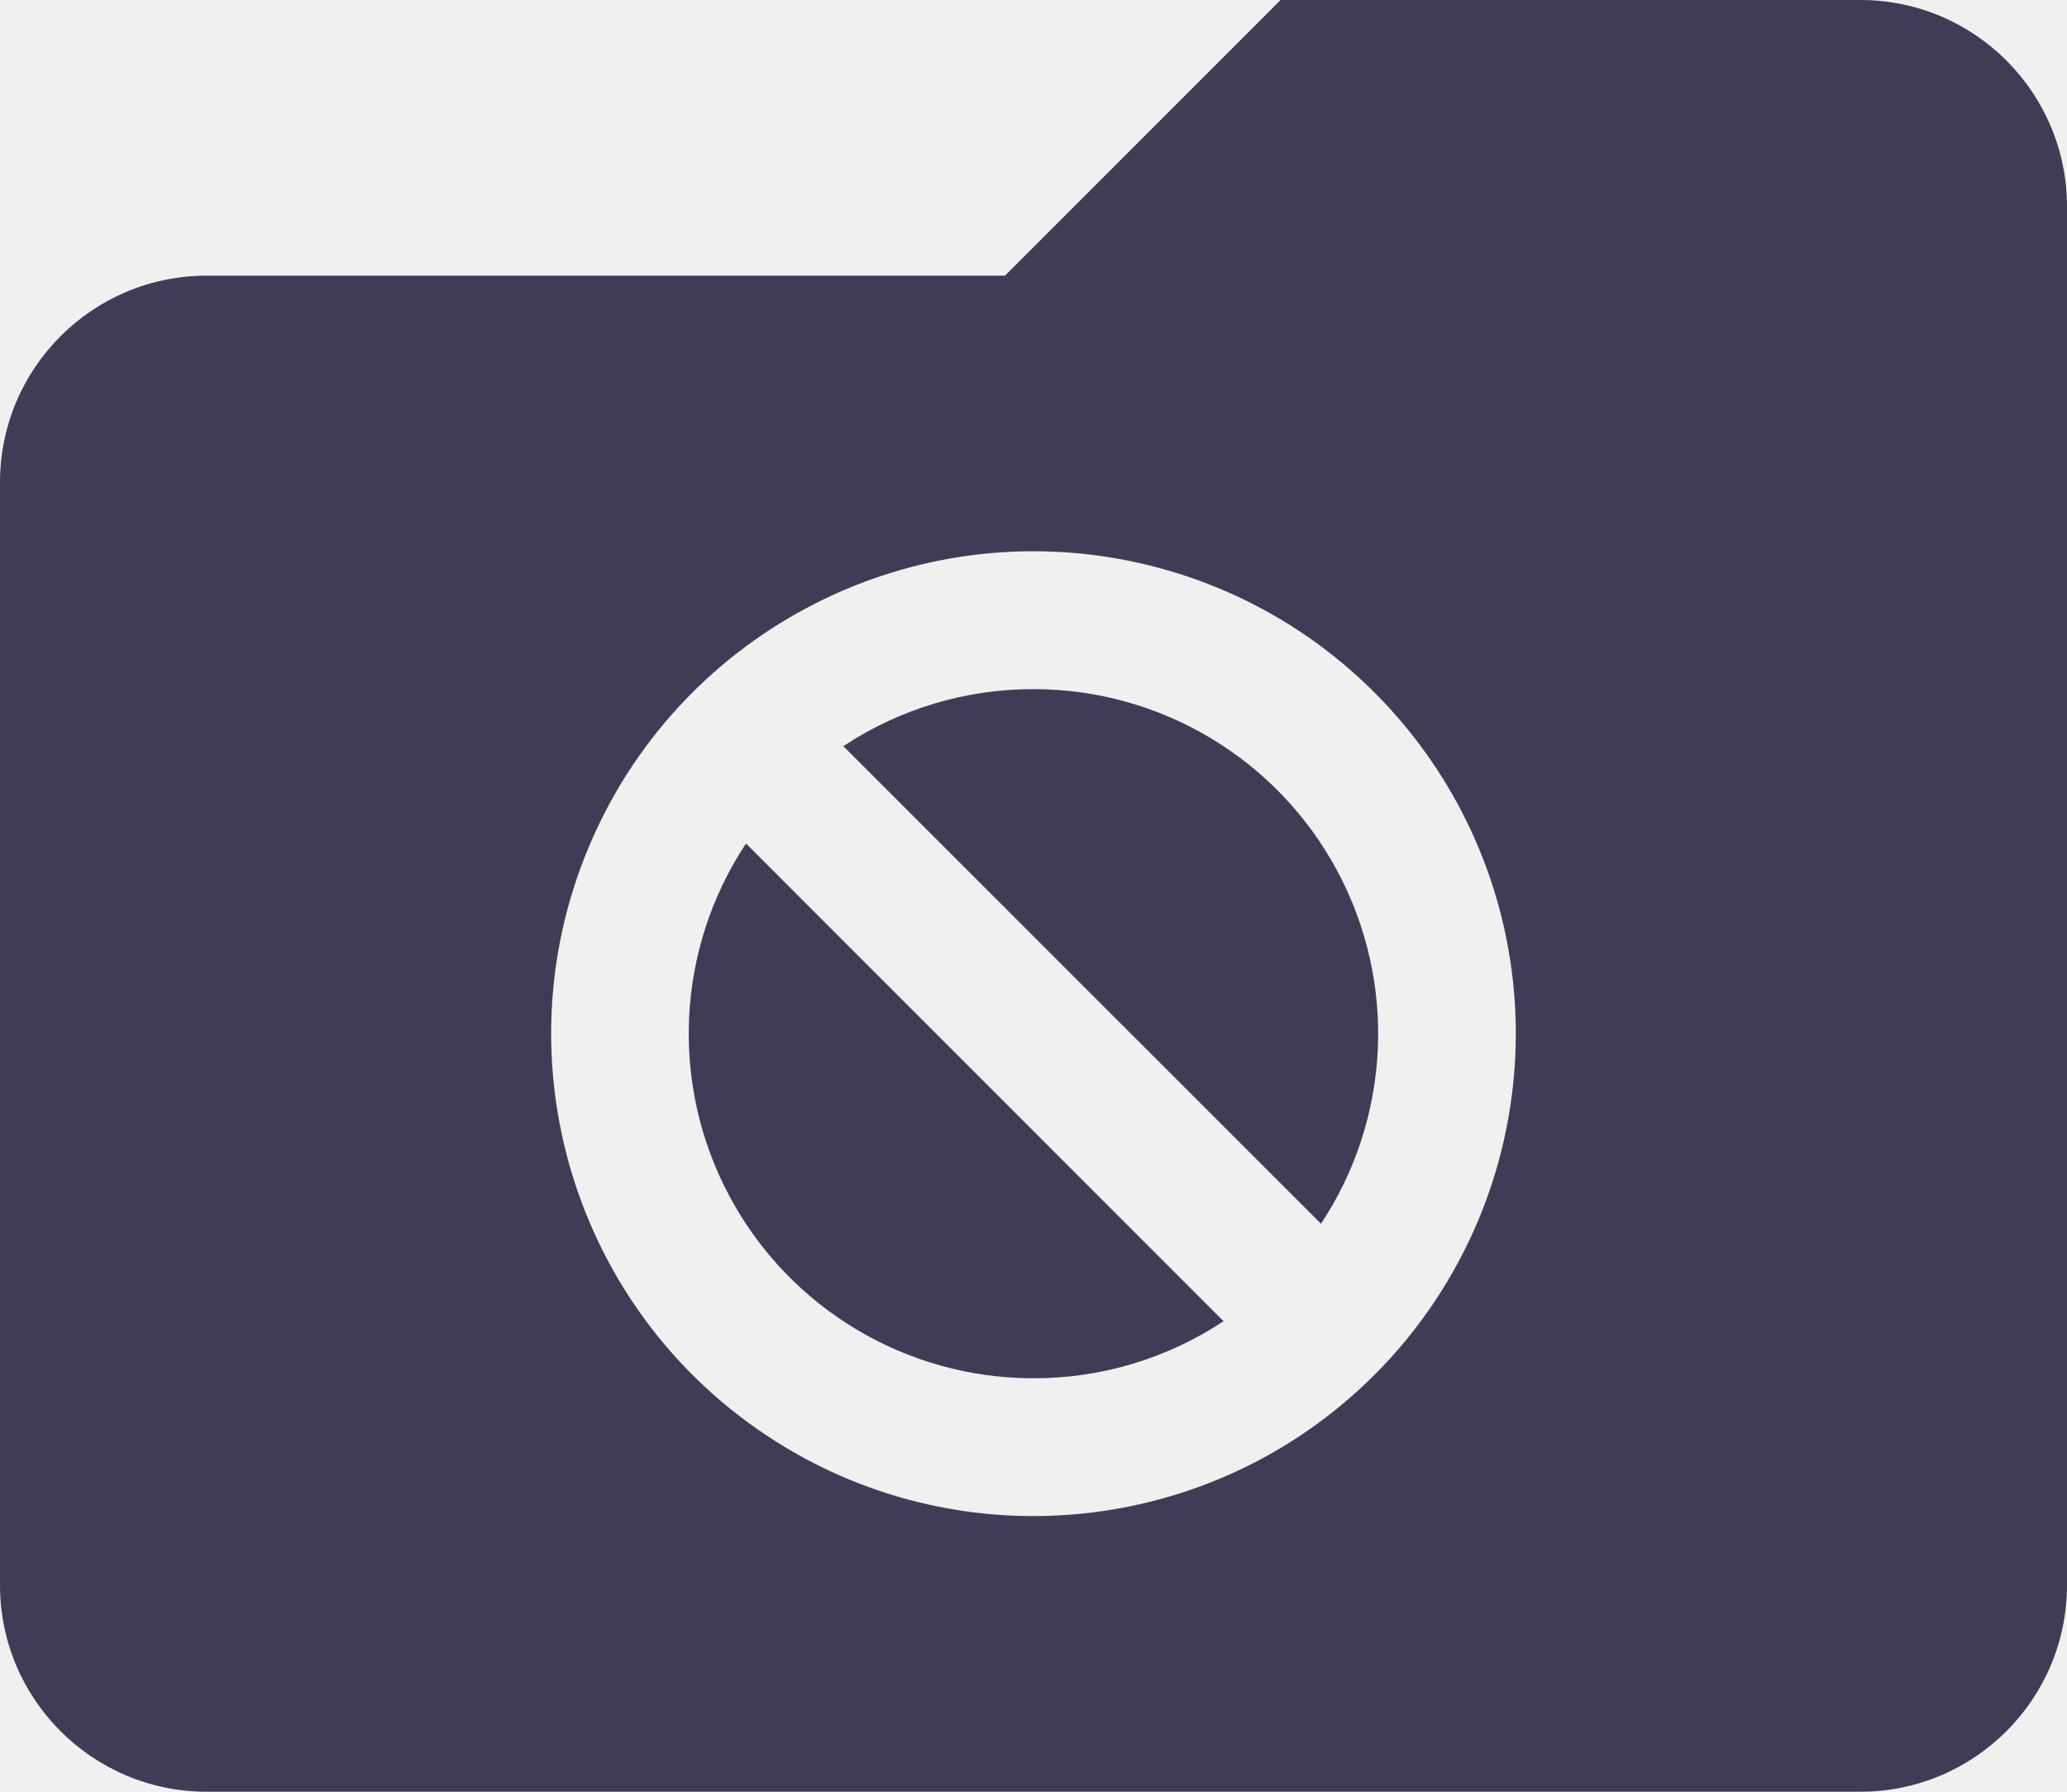
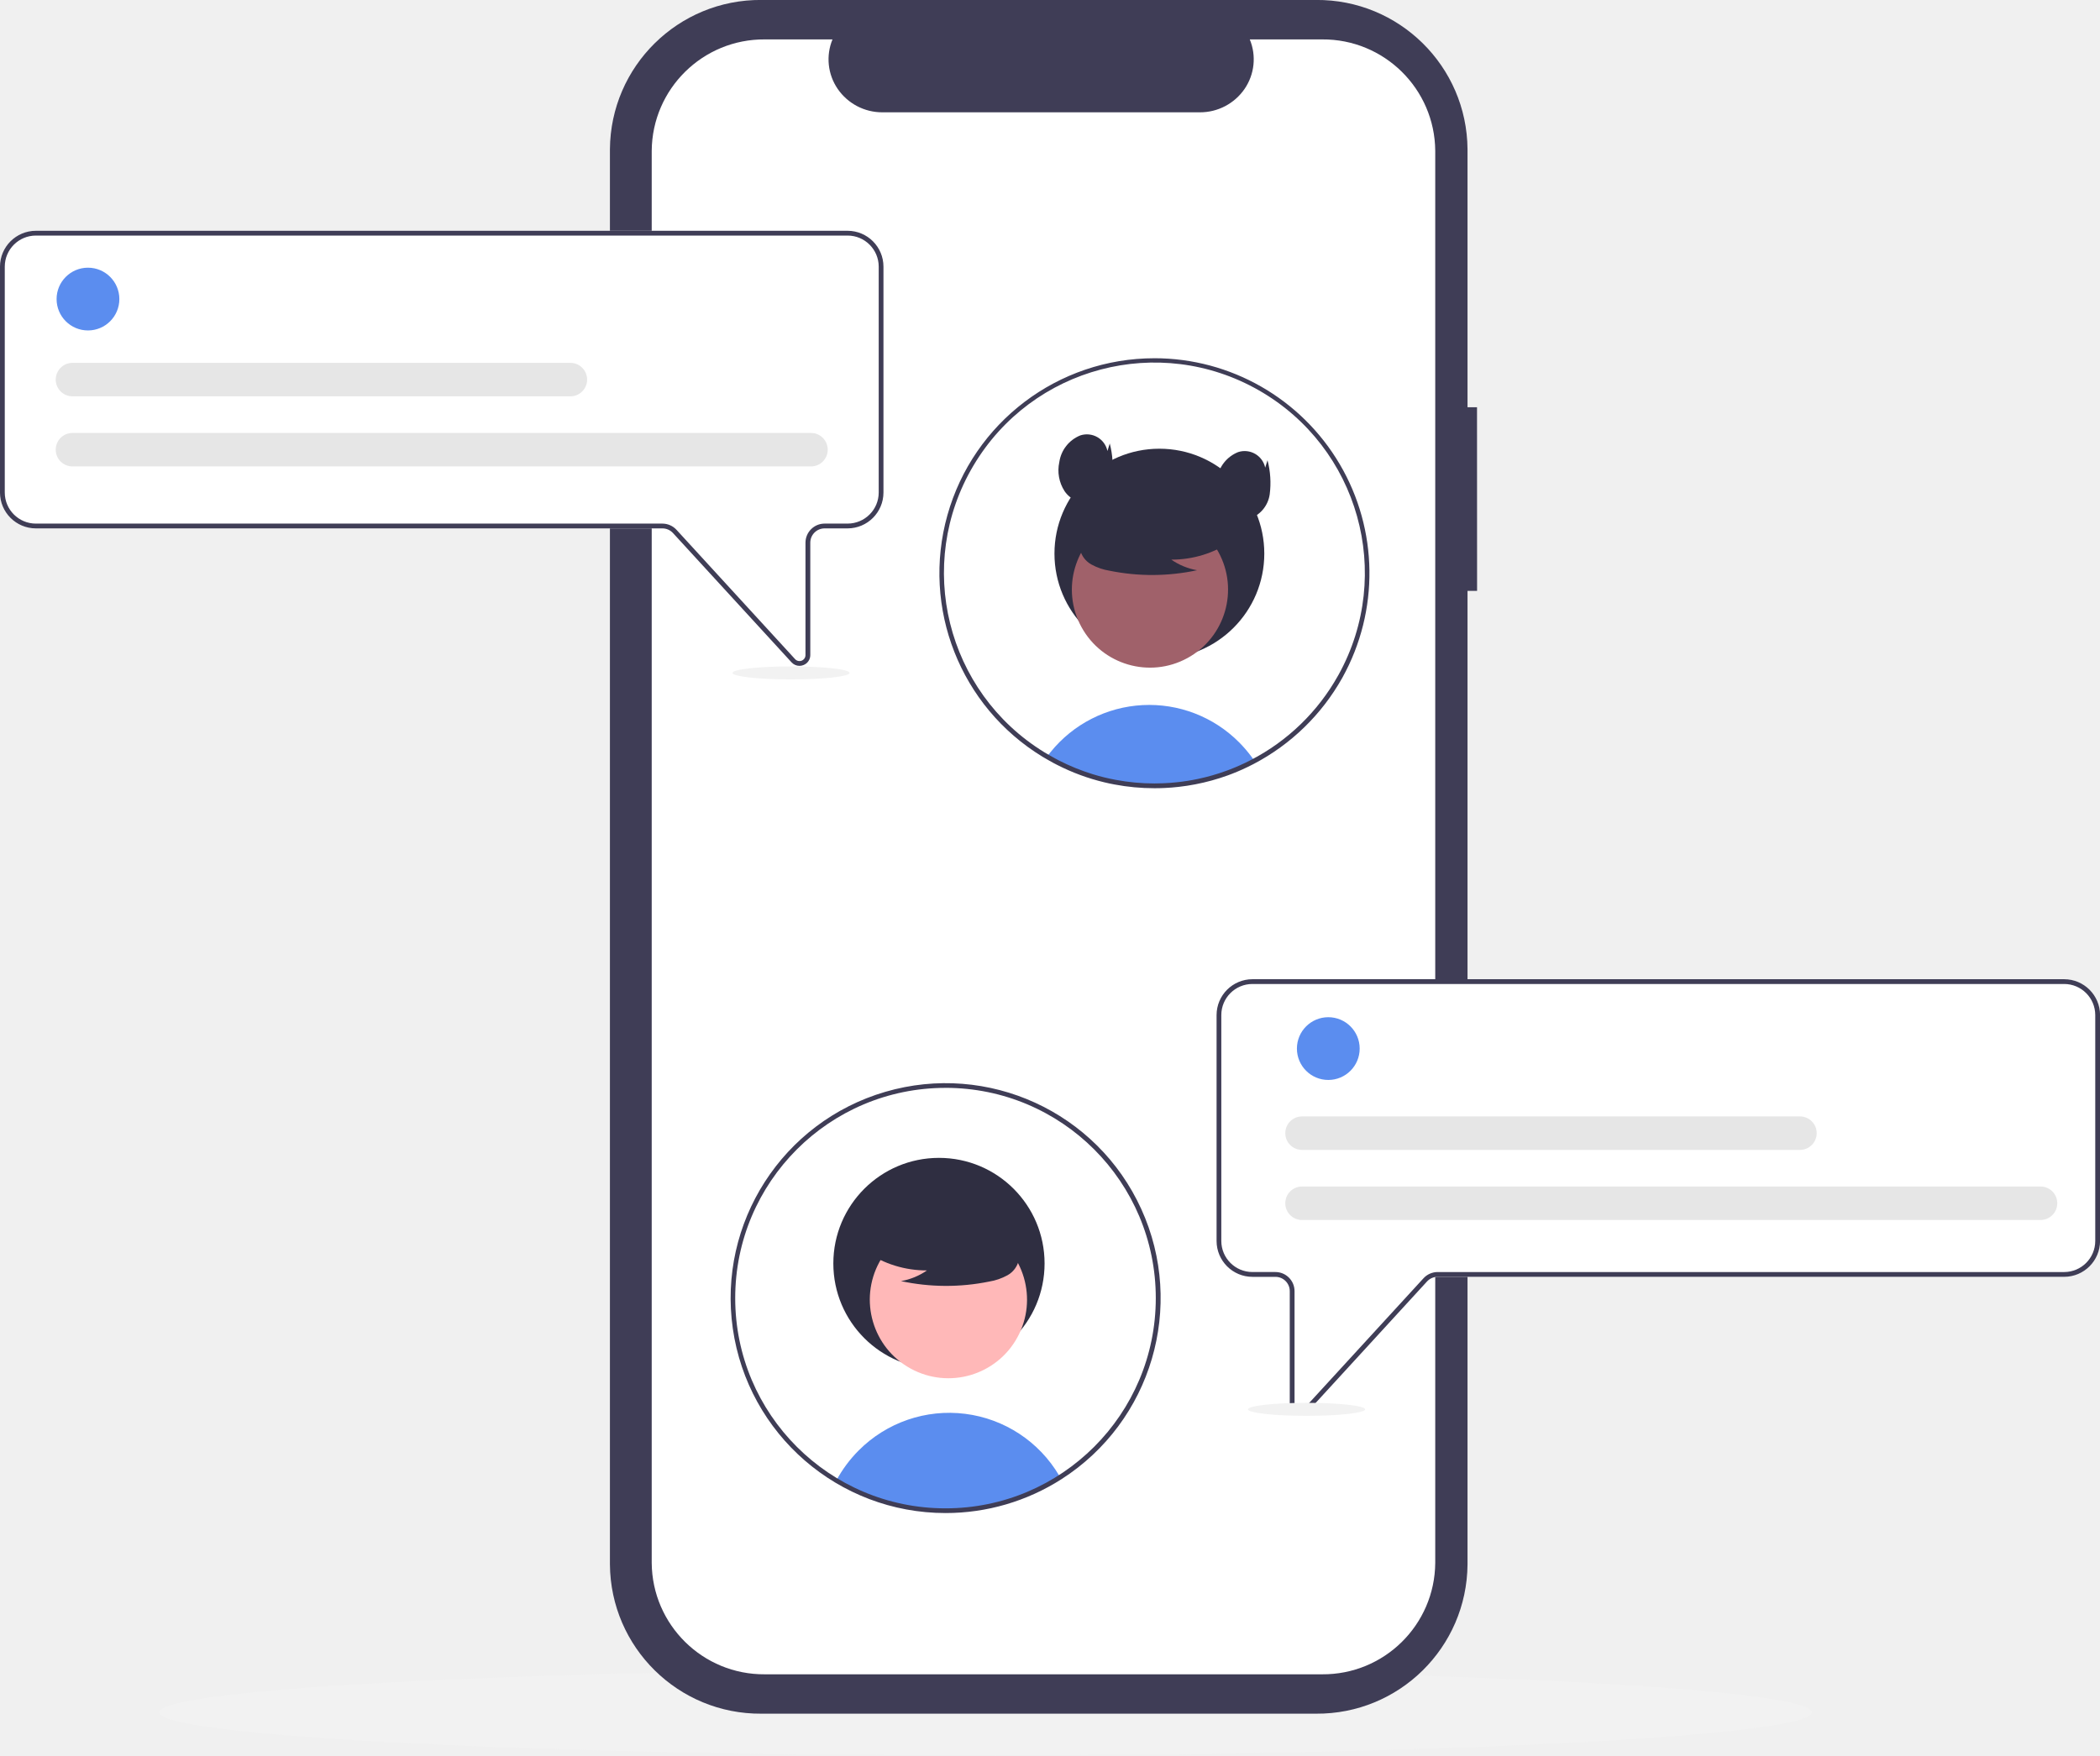
- <svg xmlns="http://www.w3.org/2000/svg" width="110" height="95.334" viewBox="0 0 110 95.334">
-   <g id="nofile" transform="translate(0 -7.333)">
-     <path id="패스_38" data-name="패스 38" d="M55,44A18.333,18.333,0,0,1,70.3,72.446L44.88,47.036A18.245,18.245,0,0,1,55,44Z" fill="#3F3D56" />
-     <path id="패스_39" data-name="패스 39" d="M55,80.667a18.246,18.246,0,0,0,10.113-3.036L39.7,52.213A18.333,18.333,0,0,0,55,80.667Z" fill="#3F3D56" />
-     <path id="패스_40" data-name="패스 40" d="M110,18.333a11,11,0,0,0-11-11H68.149L53.482,22H11A11,11,0,0,0,0,33V91.667a11,11,0,0,0,11,11H99a11,11,0,0,0,11-11Zm-29.333,44a25.667,25.667,0,1,0-7.518,18.149,25.667,25.667,0,0,0,7.518-18.149Z" fill="#3F3D56" fill-rule="evenodd" />
+ <svg xmlns="http://www.w3.org/2000/svg" width="161.468" height="135" viewBox="0 0 161.468 135">
+   <g id="_3-2" data-name="3-2" transform="translate(0 0)">
+     <ellipse id="타원_40" data-name="타원 40" cx="63.529" cy="3.307" rx="63.529" ry="3.307" transform="translate(12.244 128.386)" fill="#f2f2f2" />
+     <path id="패스_337" data-name="패스 337" d="M482.43,108.724H481.7V88.885A11.566,11.566,0,0,0,470.048,77.4H427.408A11.566,11.566,0,0,0,415.76,88.885V197.721A11.566,11.566,0,0,0,427.408,209.2h42.639A11.566,11.566,0,0,0,481.7,197.721V122.845h.735Z" transform="translate(-368.863 -77.403)" fill="#3f3d56" />
+     <path id="패스_338" data-name="패스 338" d="M493.5,102.466v108.6a8.635,8.635,0,0,1-8.7,8.569H441.955a8.635,8.635,0,0,1-8.7-8.569v-108.6a8.635,8.635,0,0,1,8.7-8.569h5.2a4.021,4.021,0,0,0,.4,3.807,4.152,4.152,0,0,0,3.429,1.8h24.427a4.152,4.152,0,0,0,3.429-1.8,4.021,4.021,0,0,0,.4-3.807H484.8a8.635,8.635,0,0,1,8.7,8.569Z" transform="translate(-383.145 -90.866)" fill="#fff" />
+     <path id="패스_339" data-name="패스 339" d="M615.544,381.114q-.427.223-.869.423-.4.182-.818.342l-.307.116a16.453,16.453,0,0,1-2.5.689q-.631.124-1.279.195-.535.061-1.08.086c-.259.013-.518.018-.779.018a16.5,16.5,0,0,1-3.079-.288c-.265-.048-.524-.1-.783-.167a16.31,16.31,0,0,1-3.614-1.334c-.1-.051-.206-.107-.309-.16-.153-.081-.3-.165-.45-.254.072-.1.149-.2.228-.292a9.743,9.743,0,0,1,14.49-.753,9.971,9.971,0,0,1,.93,1.077C615.4,380.91,615.474,381.011,615.544,381.114Z" transform="translate(-519.126 -322.648)" fill="#5b8def" />
+     <circle id="타원_41" data-name="타원 41" cx="8.067" cy="8.067" r="8.067" transform="translate(81.077 34.51)" fill="#2f2e41" />
+     <circle id="타원_42" data-name="타원 42" cx="6.004" cy="6.004" r="6.004" transform="translate(80.272 42.955) rotate(-28.663)" fill="#a0616a" />
+     <path id="패스_340" data-name="패스 340" d="M624.822,292.621a8.166,8.166,0,0,1-4.667,1.442,5,5,0,0,0,1.983.816,16.467,16.467,0,0,1-6.726.038,4.352,4.352,0,0,1-1.408-.484,1.782,1.782,0,0,1-.869-1.162,2.4,2.4,0,0,1,1.192-2.125,8.793,8.793,0,0,1,7.389-1.476,4.047,4.047,0,0,1,2.188,1.237,1.993,1.993,0,0,1,.184,2.367Z" transform="translate(-530.095 -251.023)" fill="#2f2e41" />
+     <path id="패스_341" data-name="패스 341" d="M571.027,230.173a16.532,16.532,0,0,0-8.605,30.65l.107.062q.132.08.265.154c.149.088.3.173.45.254.1.053.206.108.309.16a16.31,16.31,0,0,0,3.614,1.334c.259.062.518.119.783.167a16.5,16.5,0,0,0,3.079.288c.261,0,.52-.005.779-.018q.546-.025,1.08-.086.648-.072,1.279-.195a16.445,16.445,0,0,0,2.5-.689l.307-.116q.416-.16.818-.342.441-.2.869-.423a16.68,16.68,0,0,0,6.8-6.608c.007-.015.017-.029.024-.044a16.536,16.536,0,0,0-14.459-24.549Zm14.158,24.334c-.015.026-.027.051-.042.075a16.2,16.2,0,0,1-6.7,6.489q-.422.221-.858.413c-.241.108-.487.211-.735.307-.1.04-.211.081-.318.118a15.745,15.745,0,0,1-2.155.617,15.549,15.549,0,0,1-1.644.259c-.34.037-.685.062-1.033.075-.222.009-.446.015-.671.015a15.942,15.942,0,0,1-2.98-.277,15.731,15.731,0,0,1-1.769-.434,16.246,16.246,0,0,1-2.57-1.042c-.1-.05-.191-.1-.285-.151-.134-.072-.27-.145-.4-.224-.1-.055-.2-.114-.3-.173-.057-.033-.114-.068-.171-.1a16.18,16.18,0,1,1,22.631-5.965Z" transform="translate(-482.26 -202.621)" fill="#3f3d56" />
+     <path id="패스_342" data-name="패스 342" d="M607.508,263.223a1.616,1.616,0,0,0-2.079-1.2,2.615,2.615,0,0,0-1.622,2.056,2.951,2.951,0,0,0,.4,2.227,2.03,2.03,0,0,0,2.012.872,2.333,2.333,0,0,0,1.635-1.9,6.857,6.857,0,0,0-.169-2.629Z" transform="translate(-522.357 -228.539)" fill="#2f2e41" />
+     <path id="패스_343" data-name="패스 343" d="M674.49,270.32a1.616,1.616,0,0,0-2.079-1.2,2.615,2.615,0,0,0-1.622,2.056,2.95,2.95,0,0,0,.4,2.227,2.03,2.03,0,0,0,2.012.872,2.333,2.333,0,0,0,1.635-1.9,6.857,6.857,0,0,0-.169-2.629Z" transform="translate(-577.209 -234.351)" fill="#2f2e41" />
+     <path id="패스_344" data-name="패스 344" d="M215.823,207.476a.822.822,0,0,1-.607-.269l-9.117-9.945a1.106,1.106,0,0,0-.813-.358H157.11a2.761,2.761,0,0,1-2.758-2.758V176.773a2.761,2.761,0,0,1,2.758-2.758h62.415a2.761,2.761,0,0,1,2.757,2.758v17.373a2.761,2.761,0,0,1-2.757,2.758h-1.769a1.1,1.1,0,0,0-1.1,1.1v8.641a.822.822,0,0,1-.527.771A.832.832,0,0,1,215.823,207.476Z" transform="translate(-154.353 -156.266)" fill="#fff" />
+     <path id="패스_345" data-name="패스 345" d="M215.823,207.476a.822.822,0,0,1-.607-.269l-9.117-9.945a1.106,1.106,0,0,0-.813-.358H157.11a2.761,2.761,0,0,1-2.758-2.758V176.773a2.761,2.761,0,0,1,2.758-2.758h62.415a2.761,2.761,0,0,1,2.757,2.758v17.373a2.761,2.761,0,0,1-2.757,2.758h-1.769a1.1,1.1,0,0,0-1.1,1.1v8.641a.822.822,0,0,1-.527.771A.832.832,0,0,1,215.823,207.476ZM157.11,174.383a2.393,2.393,0,0,0-2.39,2.39v17.373a2.393,2.393,0,0,0,2.39,2.39h48.175a1.474,1.474,0,0,1,1.084.477l9.117,9.945a.46.46,0,0,0,.8-.311v-8.641a1.472,1.472,0,0,1,1.471-1.471h1.77a2.393,2.393,0,0,0,2.39-2.39V176.773a2.393,2.393,0,0,0-2.39-2.39Z" transform="translate(-154.353 -156.266)" fill="#3f3d56" />
+     <circle id="타원_43" data-name="타원 43" cx="2.413" cy="2.413" r="2.413" transform="translate(4.351 20.588)" fill="#5b8def" />
+     <path id="패스_346" data-name="패스 346" d="M235.751,263.833H178.966a1.287,1.287,0,1,1,0-2.574h56.784a1.287,1.287,0,1,1,0,2.574Z" transform="translate(-173.394 -227.961)" fill="#e6e6e6" />
+     <path id="패스_347" data-name="패스 347" d="M217.252,234.064H178.966a1.287,1.287,0,1,1,0-2.574h38.285a1.287,1.287,0,1,1,0,2.574Z" transform="translate(-173.394 -203.583)" fill="#e6e6e6" />
+     <path id="패스_348" data-name="패스 348" d="M682.061,528.419a.822.822,0,0,1-.527-.771v-8.641a1.1,1.1,0,0,0-1.1-1.1h-1.769a2.761,2.761,0,0,1-2.758-2.758V497.773a2.761,2.761,0,0,1,2.758-2.757h62.415a2.761,2.761,0,0,1,2.758,2.758v17.373a2.761,2.761,0,0,1-2.758,2.758H692.9a1.106,1.106,0,0,0-.813.358l-9.117,9.945a.823.823,0,0,1-.608.269A.834.834,0,0,1,682.061,528.419Z" transform="translate(-582.365 -419.706)" fill="#fff" />
+     <path id="패스_349" data-name="패스 349" d="M682.061,528.419a.822.822,0,0,1-.527-.771v-8.641a1.1,1.1,0,0,0-1.1-1.1h-1.769a2.761,2.761,0,0,1-2.758-2.758V497.773a2.761,2.761,0,0,1,2.758-2.757h62.415a2.761,2.761,0,0,1,2.758,2.758v17.373a2.761,2.761,0,0,1-2.758,2.758H692.9a1.106,1.106,0,0,0-.813.358l-9.117,9.945a.823.823,0,0,1-.608.269A.834.834,0,0,1,682.061,528.419Zm-3.4-33.036a2.393,2.393,0,0,0-2.39,2.39v17.373a2.393,2.393,0,0,0,2.39,2.39h1.77a1.472,1.472,0,0,1,1.471,1.471v8.641a.46.46,0,0,0,.8.311l9.117-9.945a1.474,1.474,0,0,1,1.084-.477h48.175a2.393,2.393,0,0,0,2.39-2.39V497.773a2.393,2.393,0,0,0-2.39-2.39Z" transform="translate(-582.365 -419.706)" fill="#3f3d56" />
+     <path id="패스_350" data-name="패스 350" d="M527.085,684.155a16.364,16.364,0,0,1-17.206.274,9.944,9.944,0,0,1,1.727-2.324,9.817,9.817,0,0,1,15.416,1.942C527.043,684.081,527.065,684.118,527.085,684.155Z" transform="translate(-445.579 -570.555)" fill="#5b8def" />
+     <circle id="타원_44" data-name="타원 44" cx="8.121" cy="8.121" r="8.121" transform="translate(64.075 89.05)" fill="#2f2e41" />
+     <circle id="타원_45" data-name="타원 45" cx="6.044" cy="6.044" r="6.044" transform="translate(64.721 102.359) rotate(-61.337)" fill="#ffb8b8" />
+     <path id="패스_351" data-name="패스 351" d="M522.25,594.416a8.22,8.22,0,0,0,4.7,1.452,5.037,5.037,0,0,1-2,.821,16.575,16.575,0,0,0,6.771.038,4.38,4.38,0,0,0,1.417-.487,1.794,1.794,0,0,0,.875-1.17,2.418,2.418,0,0,0-1.2-2.139,8.851,8.851,0,0,0-7.438-1.486,4.074,4.074,0,0,0-2.2,1.245,2.007,2.007,0,0,0-.185,2.383Z" transform="translate(-455.674 -498.161)" fill="#2f2e41" />
+     <path id="패스_352" data-name="패스 352" d="M482.074,574.277A16.53,16.53,0,1,1,491,571.665,16.53,16.53,0,0,1,482.074,574.277Zm0-32.7a16.169,16.169,0,1,0,16.167,16.168A16.169,16.169,0,0,0,482.074,541.575Z" transform="translate(-409.373 -457.91)" fill="#3f3d56" />
+     <circle id="타원_46" data-name="타원 46" cx="2.413" cy="2.413" r="2.413" transform="translate(99.719 78.232)" fill="#5b8def" />
+     <path id="패스_353" data-name="패스 353" d="M762.75,583.833H705.966a1.287,1.287,0,0,1,0-2.574h56.784a1.287,1.287,0,1,1,0,2.574Z" transform="translate(-605.854 -490.005)" fill="#e6e6e6" />
+     <path id="패스_354" data-name="패스 354" d="M744.252,554.065H705.966a1.287,1.287,0,0,1,0-2.574h38.285a1.287,1.287,0,0,1,0,2.574Z" transform="translate(-605.854 -465.628)" fill="#e6e6e6" />
+     <ellipse id="타원_47" data-name="타원 47" cx="4.502" cy="0.5" rx="4.502" ry="0.5" transform="translate(95.962 107.891)" fill="#f2f2f2" />
+     <ellipse id="타원_48" data-name="타원 48" cx="4.502" cy="0.5" rx="4.502" ry="0.5" transform="translate(56.32 51.253)" fill="#f2f2f2" />
  </g>
</svg>
